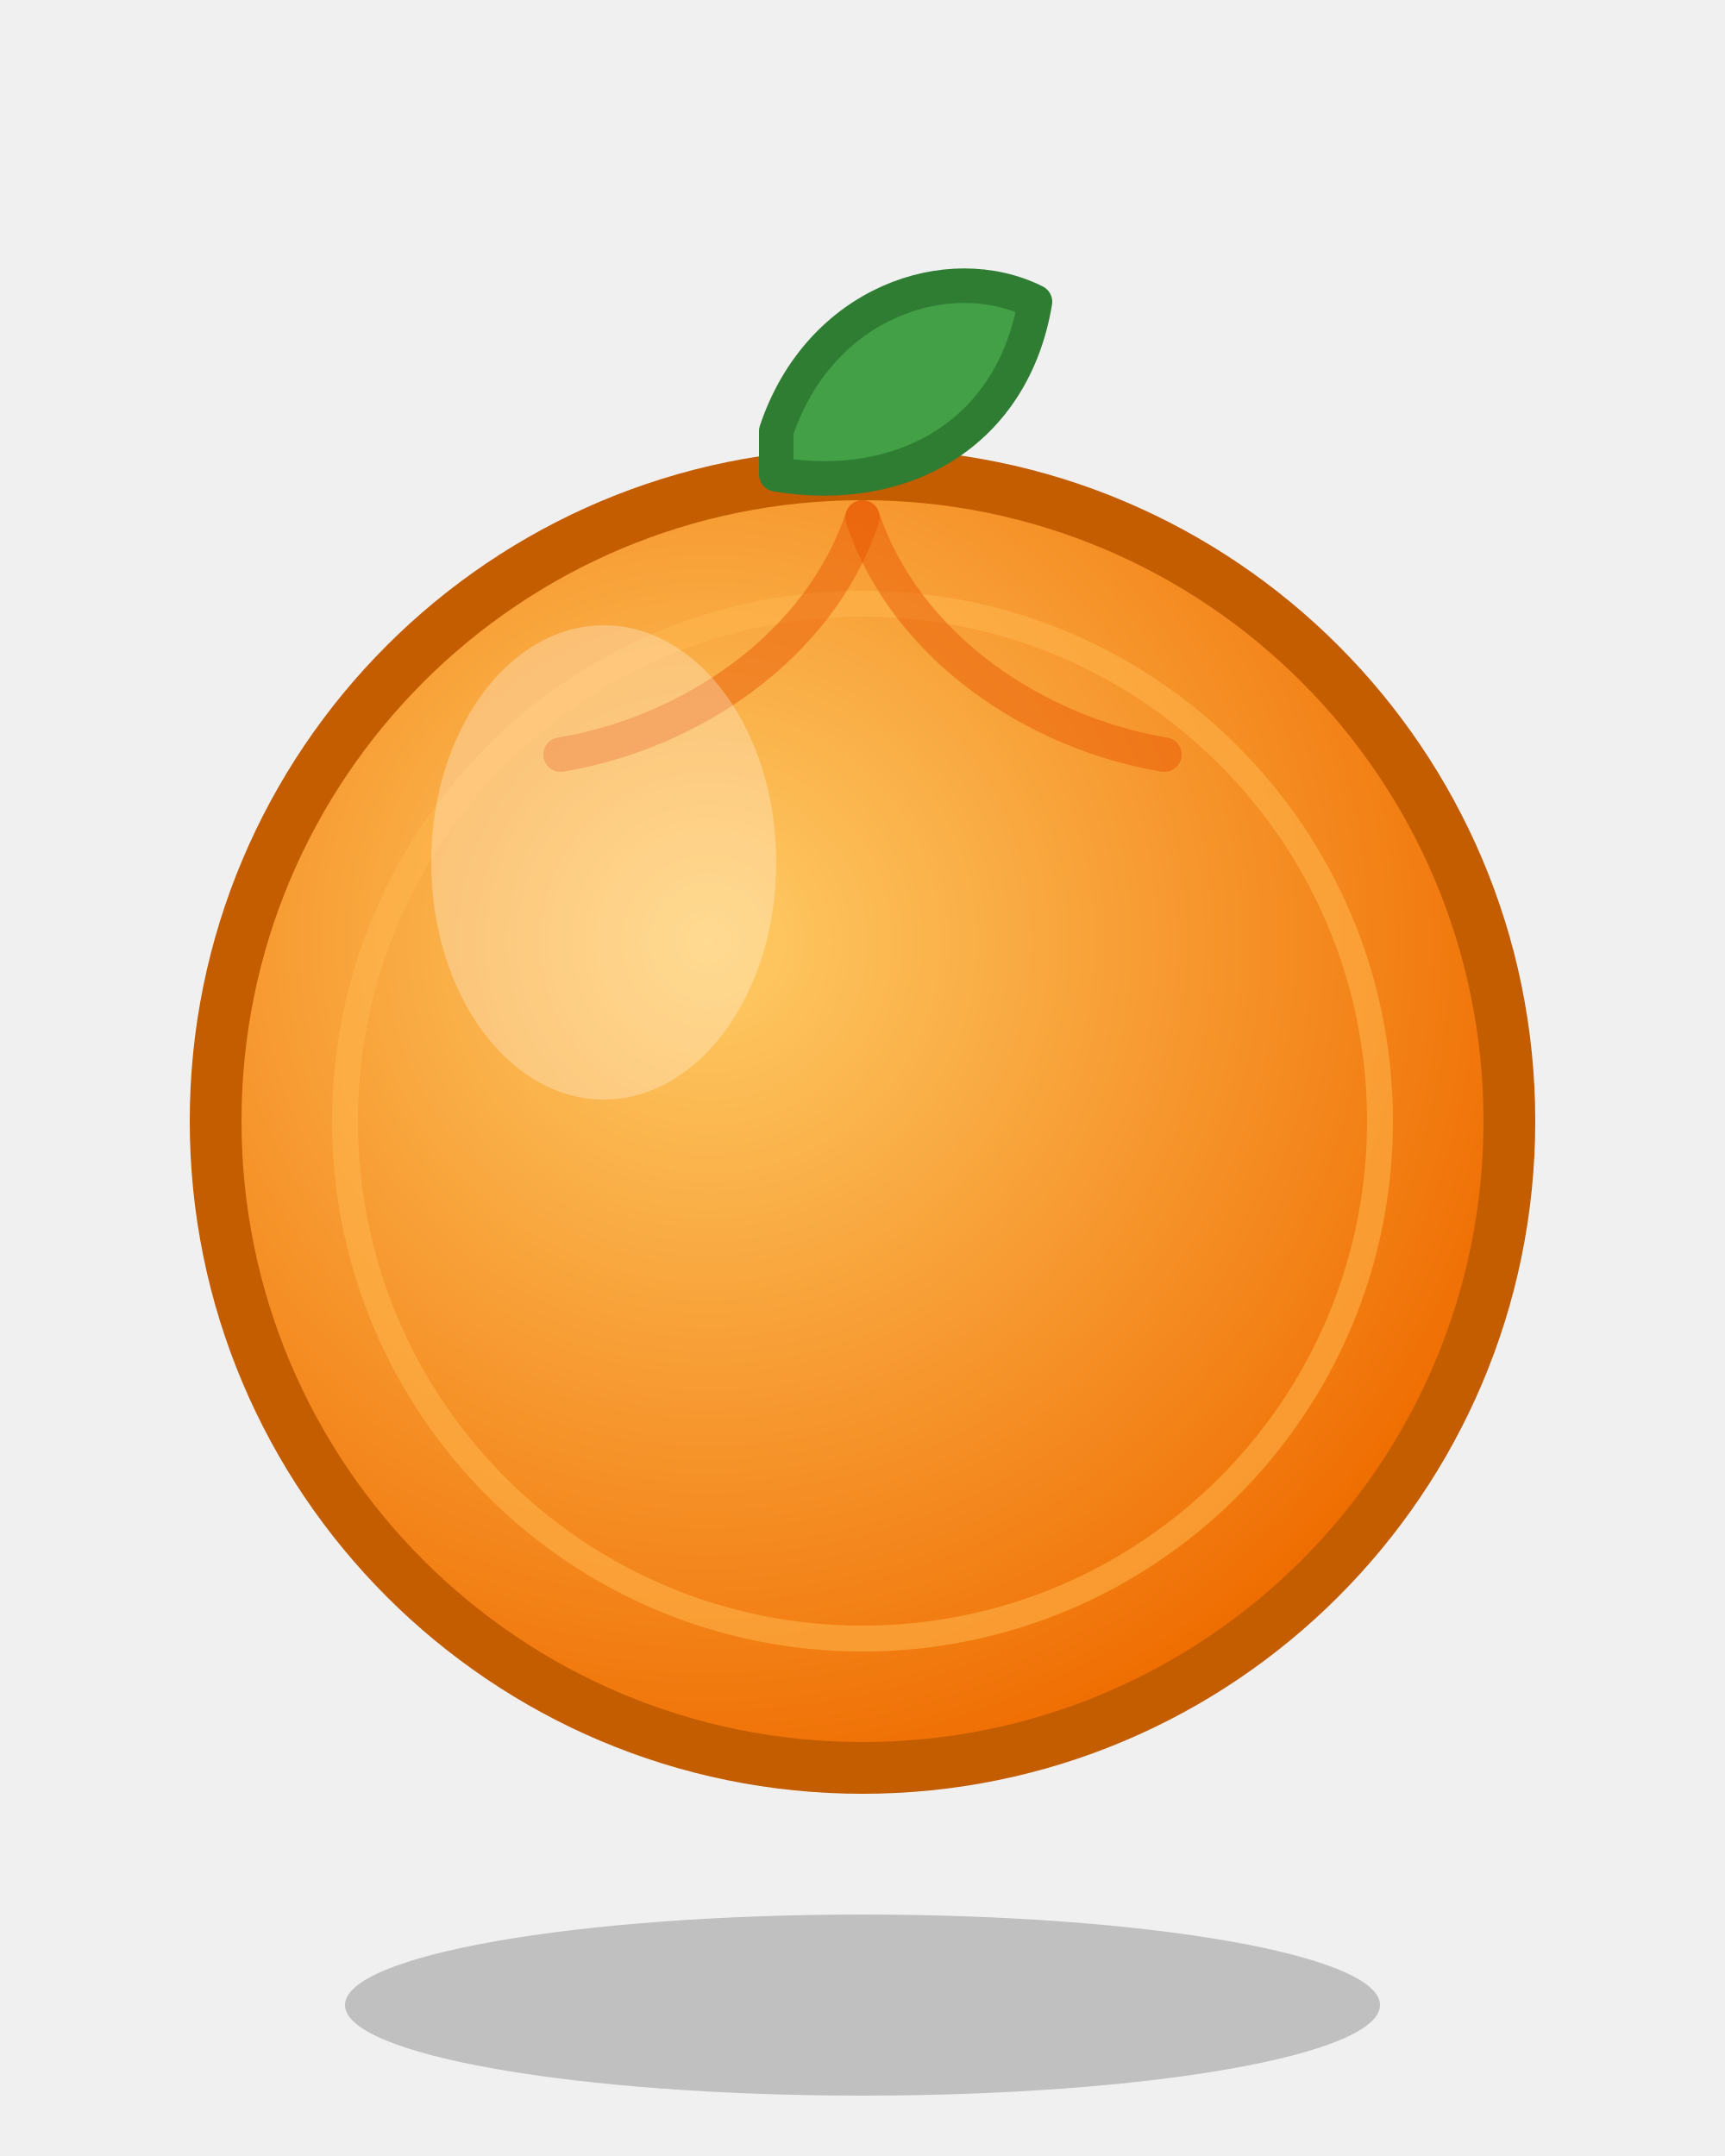
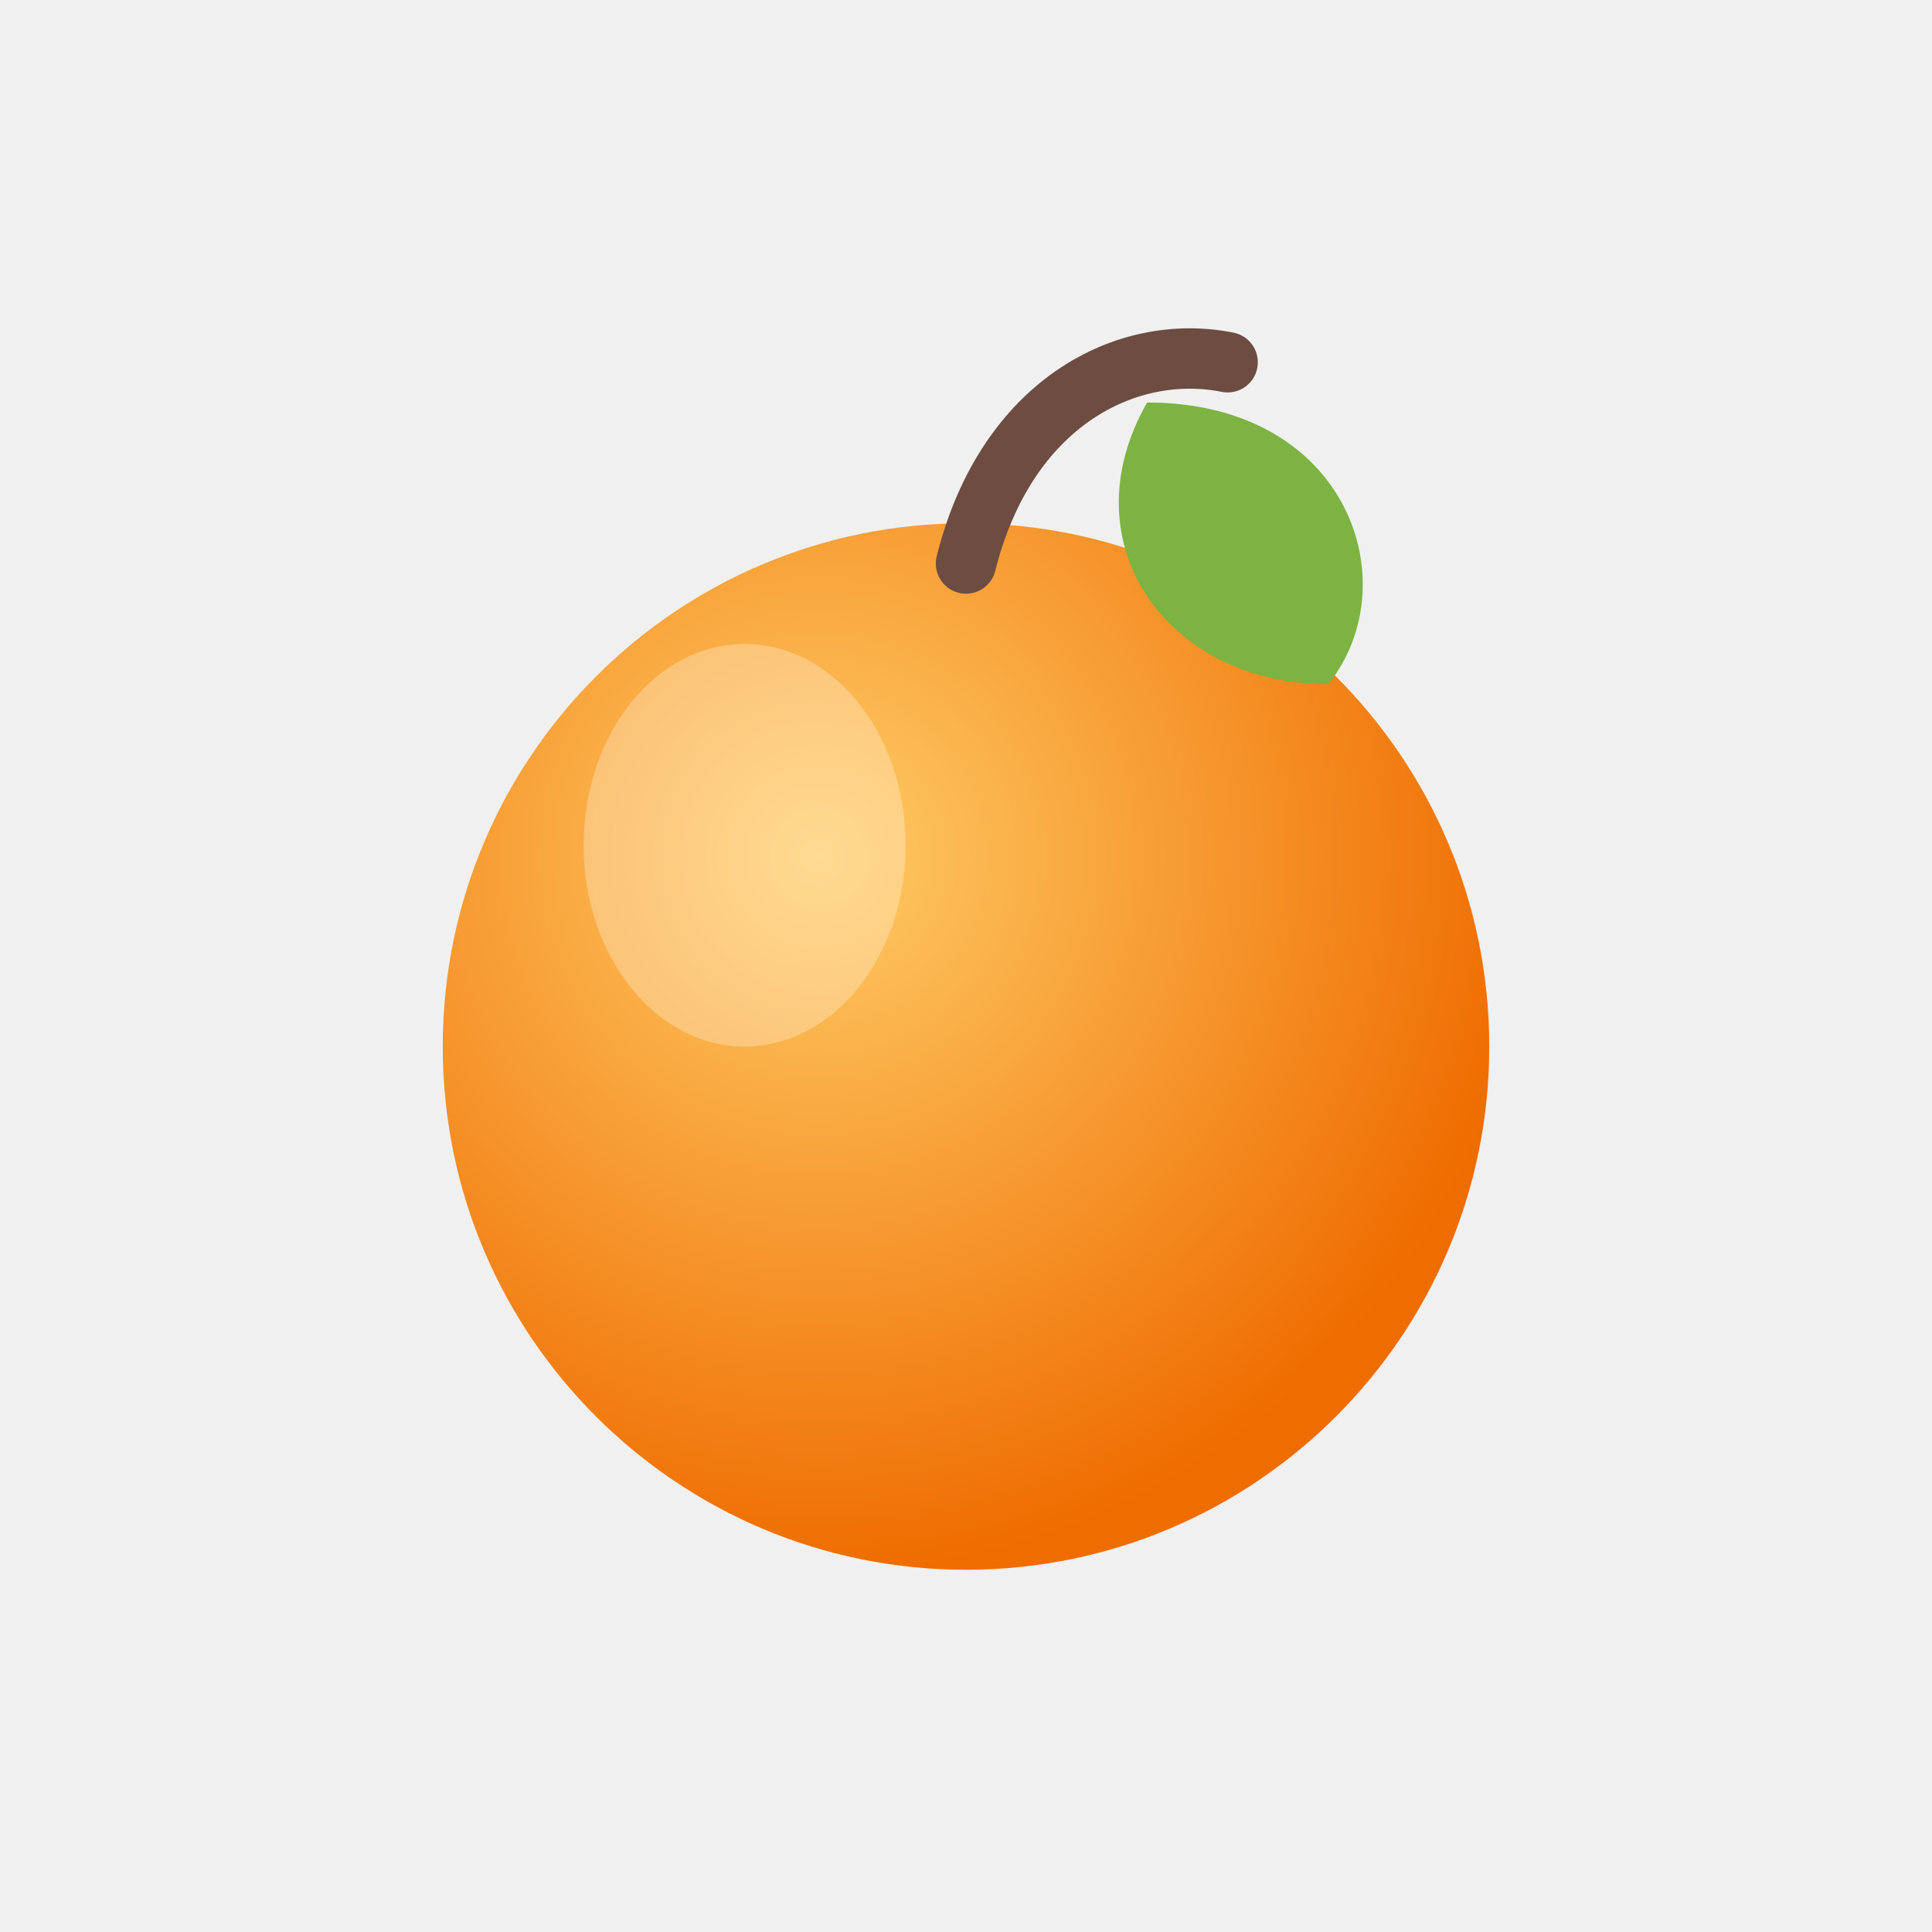
- <svg xmlns="http://www.w3.org/2000/svg" viewBox="0 0 80 100">
+ <svg xmlns="http://www.w3.org/2000/svg" viewBox="-8 -8 96 96">
  <defs>
-     <radialGradient id="orangeBody" cx="38%" cy="36%" r="68%">
+     <radialGradient id="orange" cx="36%" cy="32%" r="68%">
      <stop stop-color="#ffcc66" />
      <stop offset="1" stop-color="#ef6c00" />
    </radialGradient>
  </defs>
-   <ellipse cx="40" cy="93" rx="24" ry="4.2" fill="#000" opacity=".2" />
-   <circle cx="40" cy="52" r="30" fill="url(#orangeBody)" stroke="#c45c00" stroke-width="2.4" />
-   <circle cx="40" cy="52" r="24" fill="none" stroke="#ffb74d" stroke-width="1.2" opacity=".55" />
-   <path d="M40 24c2 6 8 10 14 11" fill="none" stroke="#e65100" stroke-width="1.6" stroke-linecap="round" opacity=".45" />
-   <path d="M40 24c-2 6-8 10-14 11" fill="none" stroke="#e65100" stroke-width="1.6" stroke-linecap="round" opacity=".45" />
-   <ellipse cx="28" cy="40" rx="8" ry="11" fill="#fff" opacity=".28" />
-   <path d="M36 20c2-6 8-8 12-6-1 6-6 9-12 8z" fill="#43a047" stroke="#2e7d32" stroke-width="1.6" stroke-linejoin="round" />
+   <circle cx="40" cy="44" r="26" fill="url(#orange)" />
+   <ellipse cx="29" cy="34" rx="8" ry="10" fill="#fff" opacity=".28" />
+   <path d="M40 20c2-8 8-11 13-10" fill="none" stroke="#6d4c41" stroke-width="3" stroke-linecap="round" />
+   <path d="M49 12c10 0 13 9 9 14-8 0-13-7-9-14z" fill="#7cb342" />
</svg>
